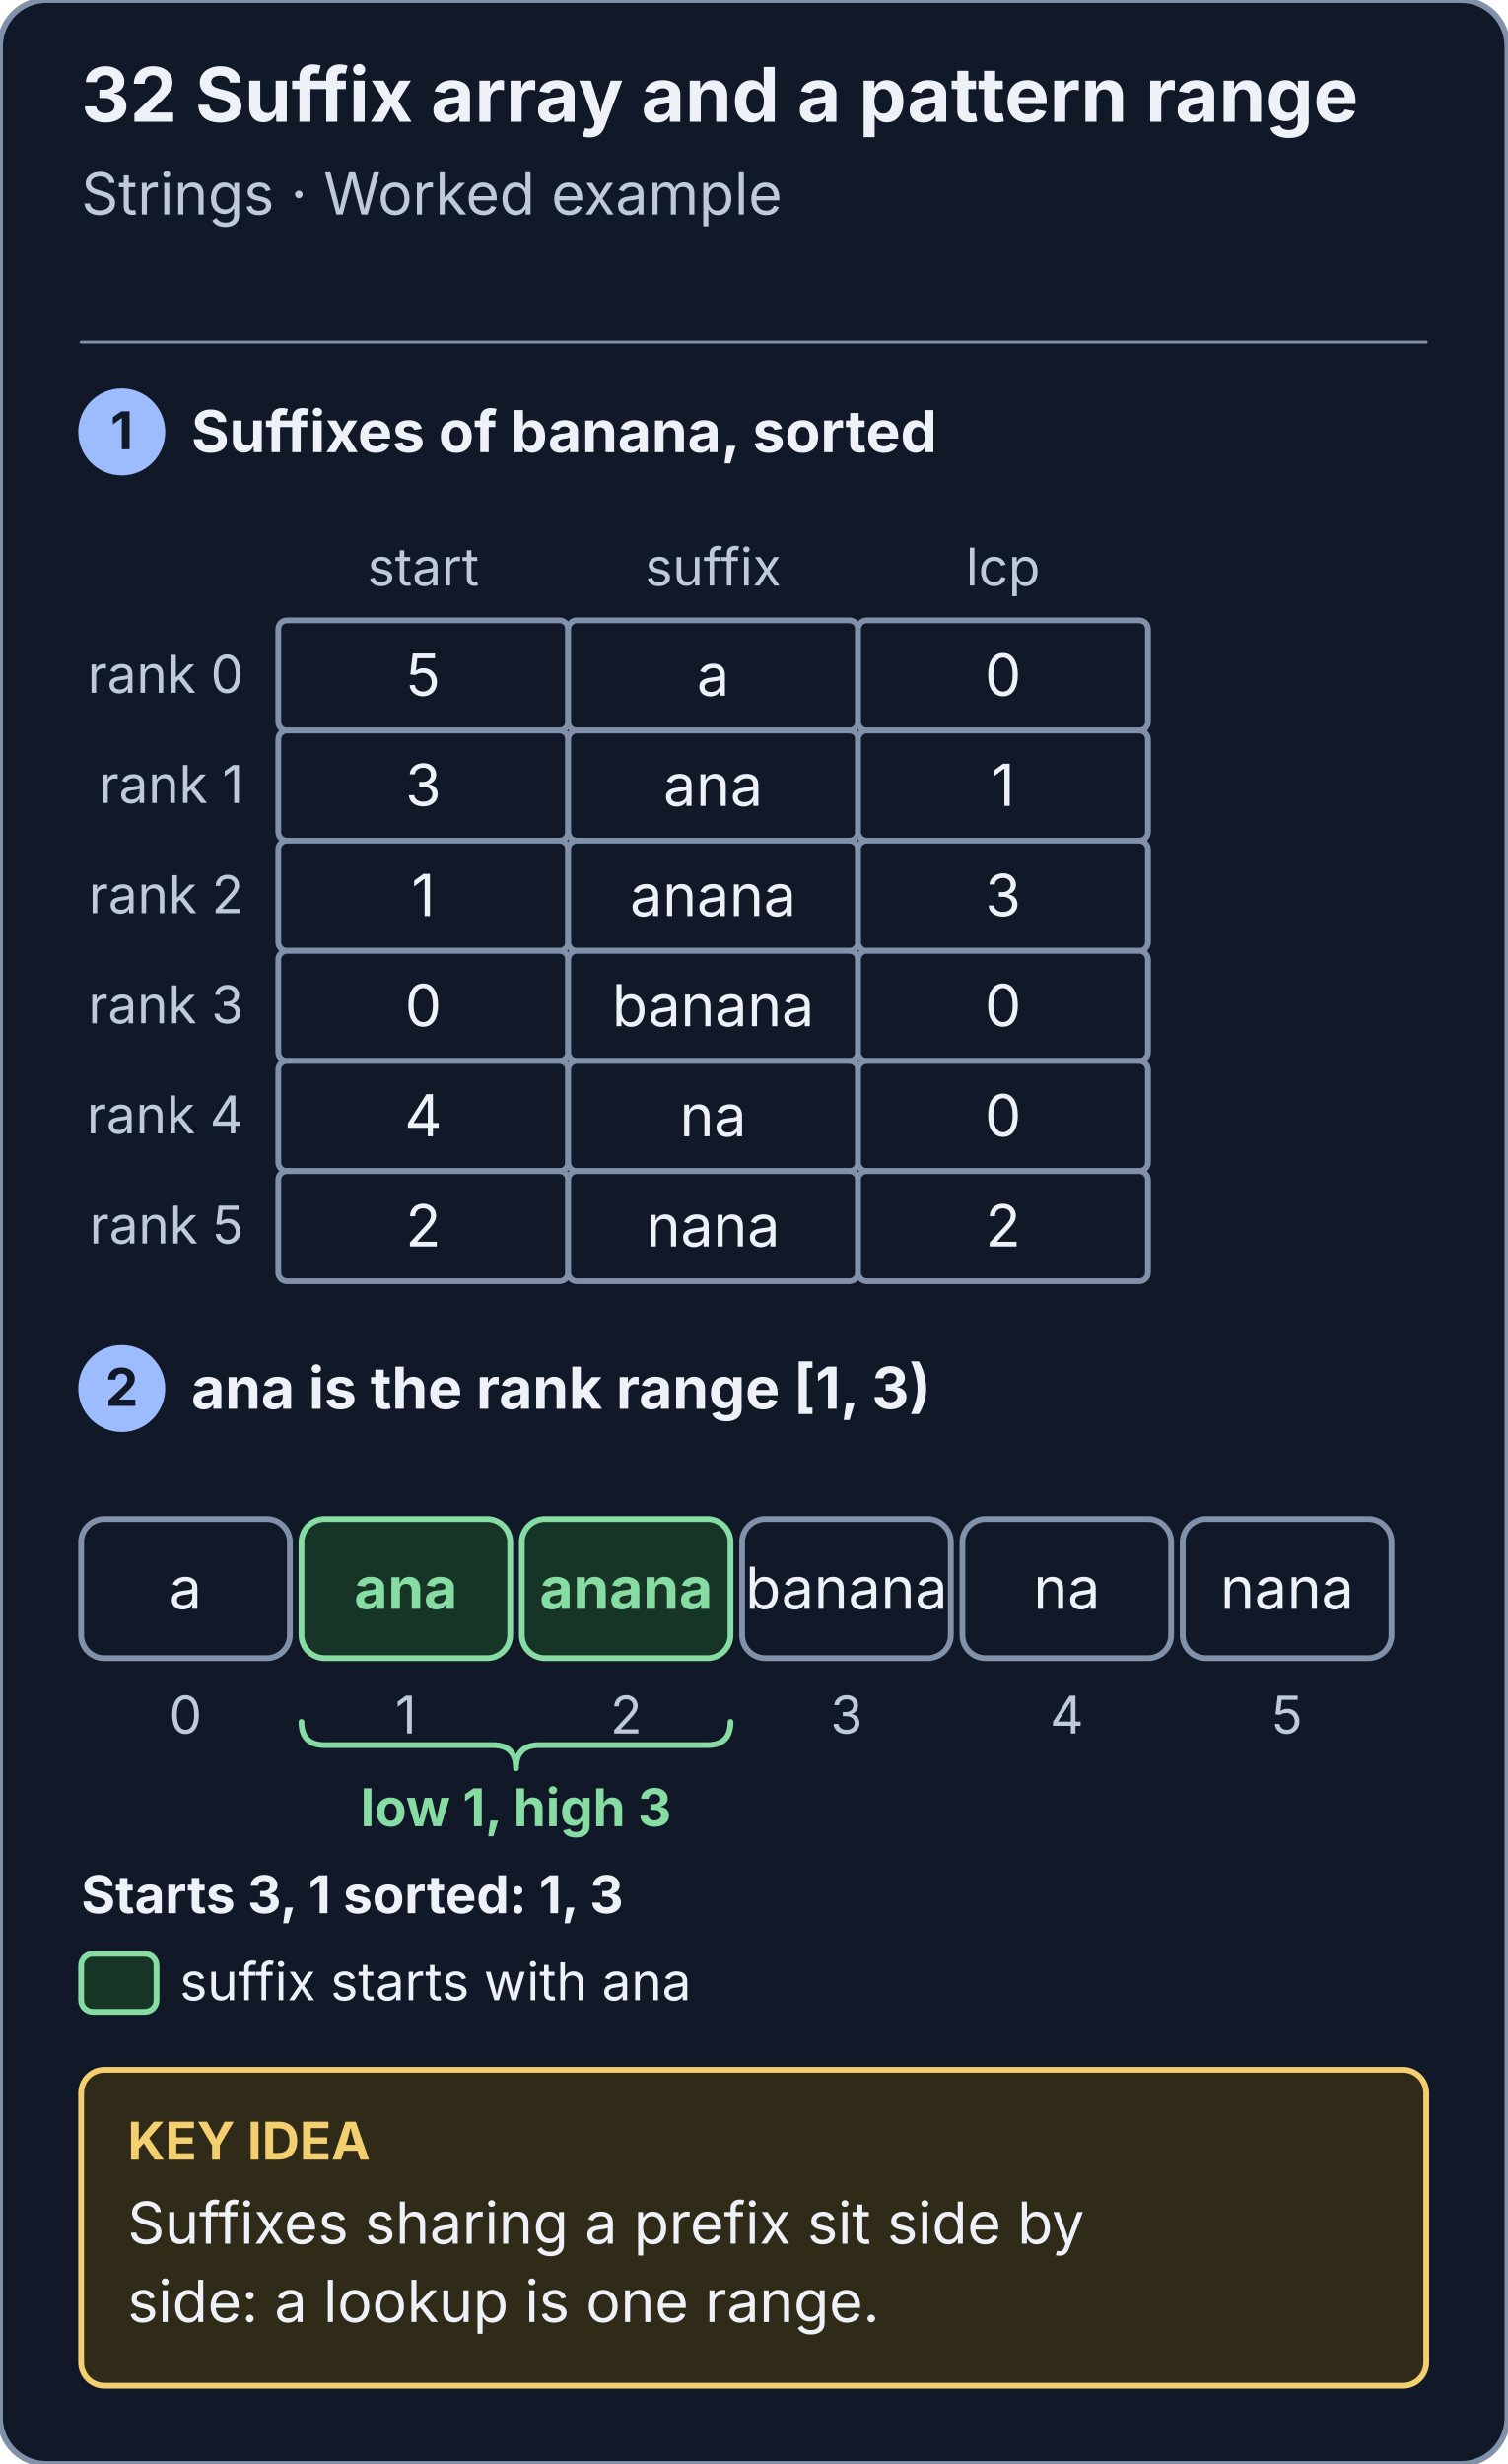
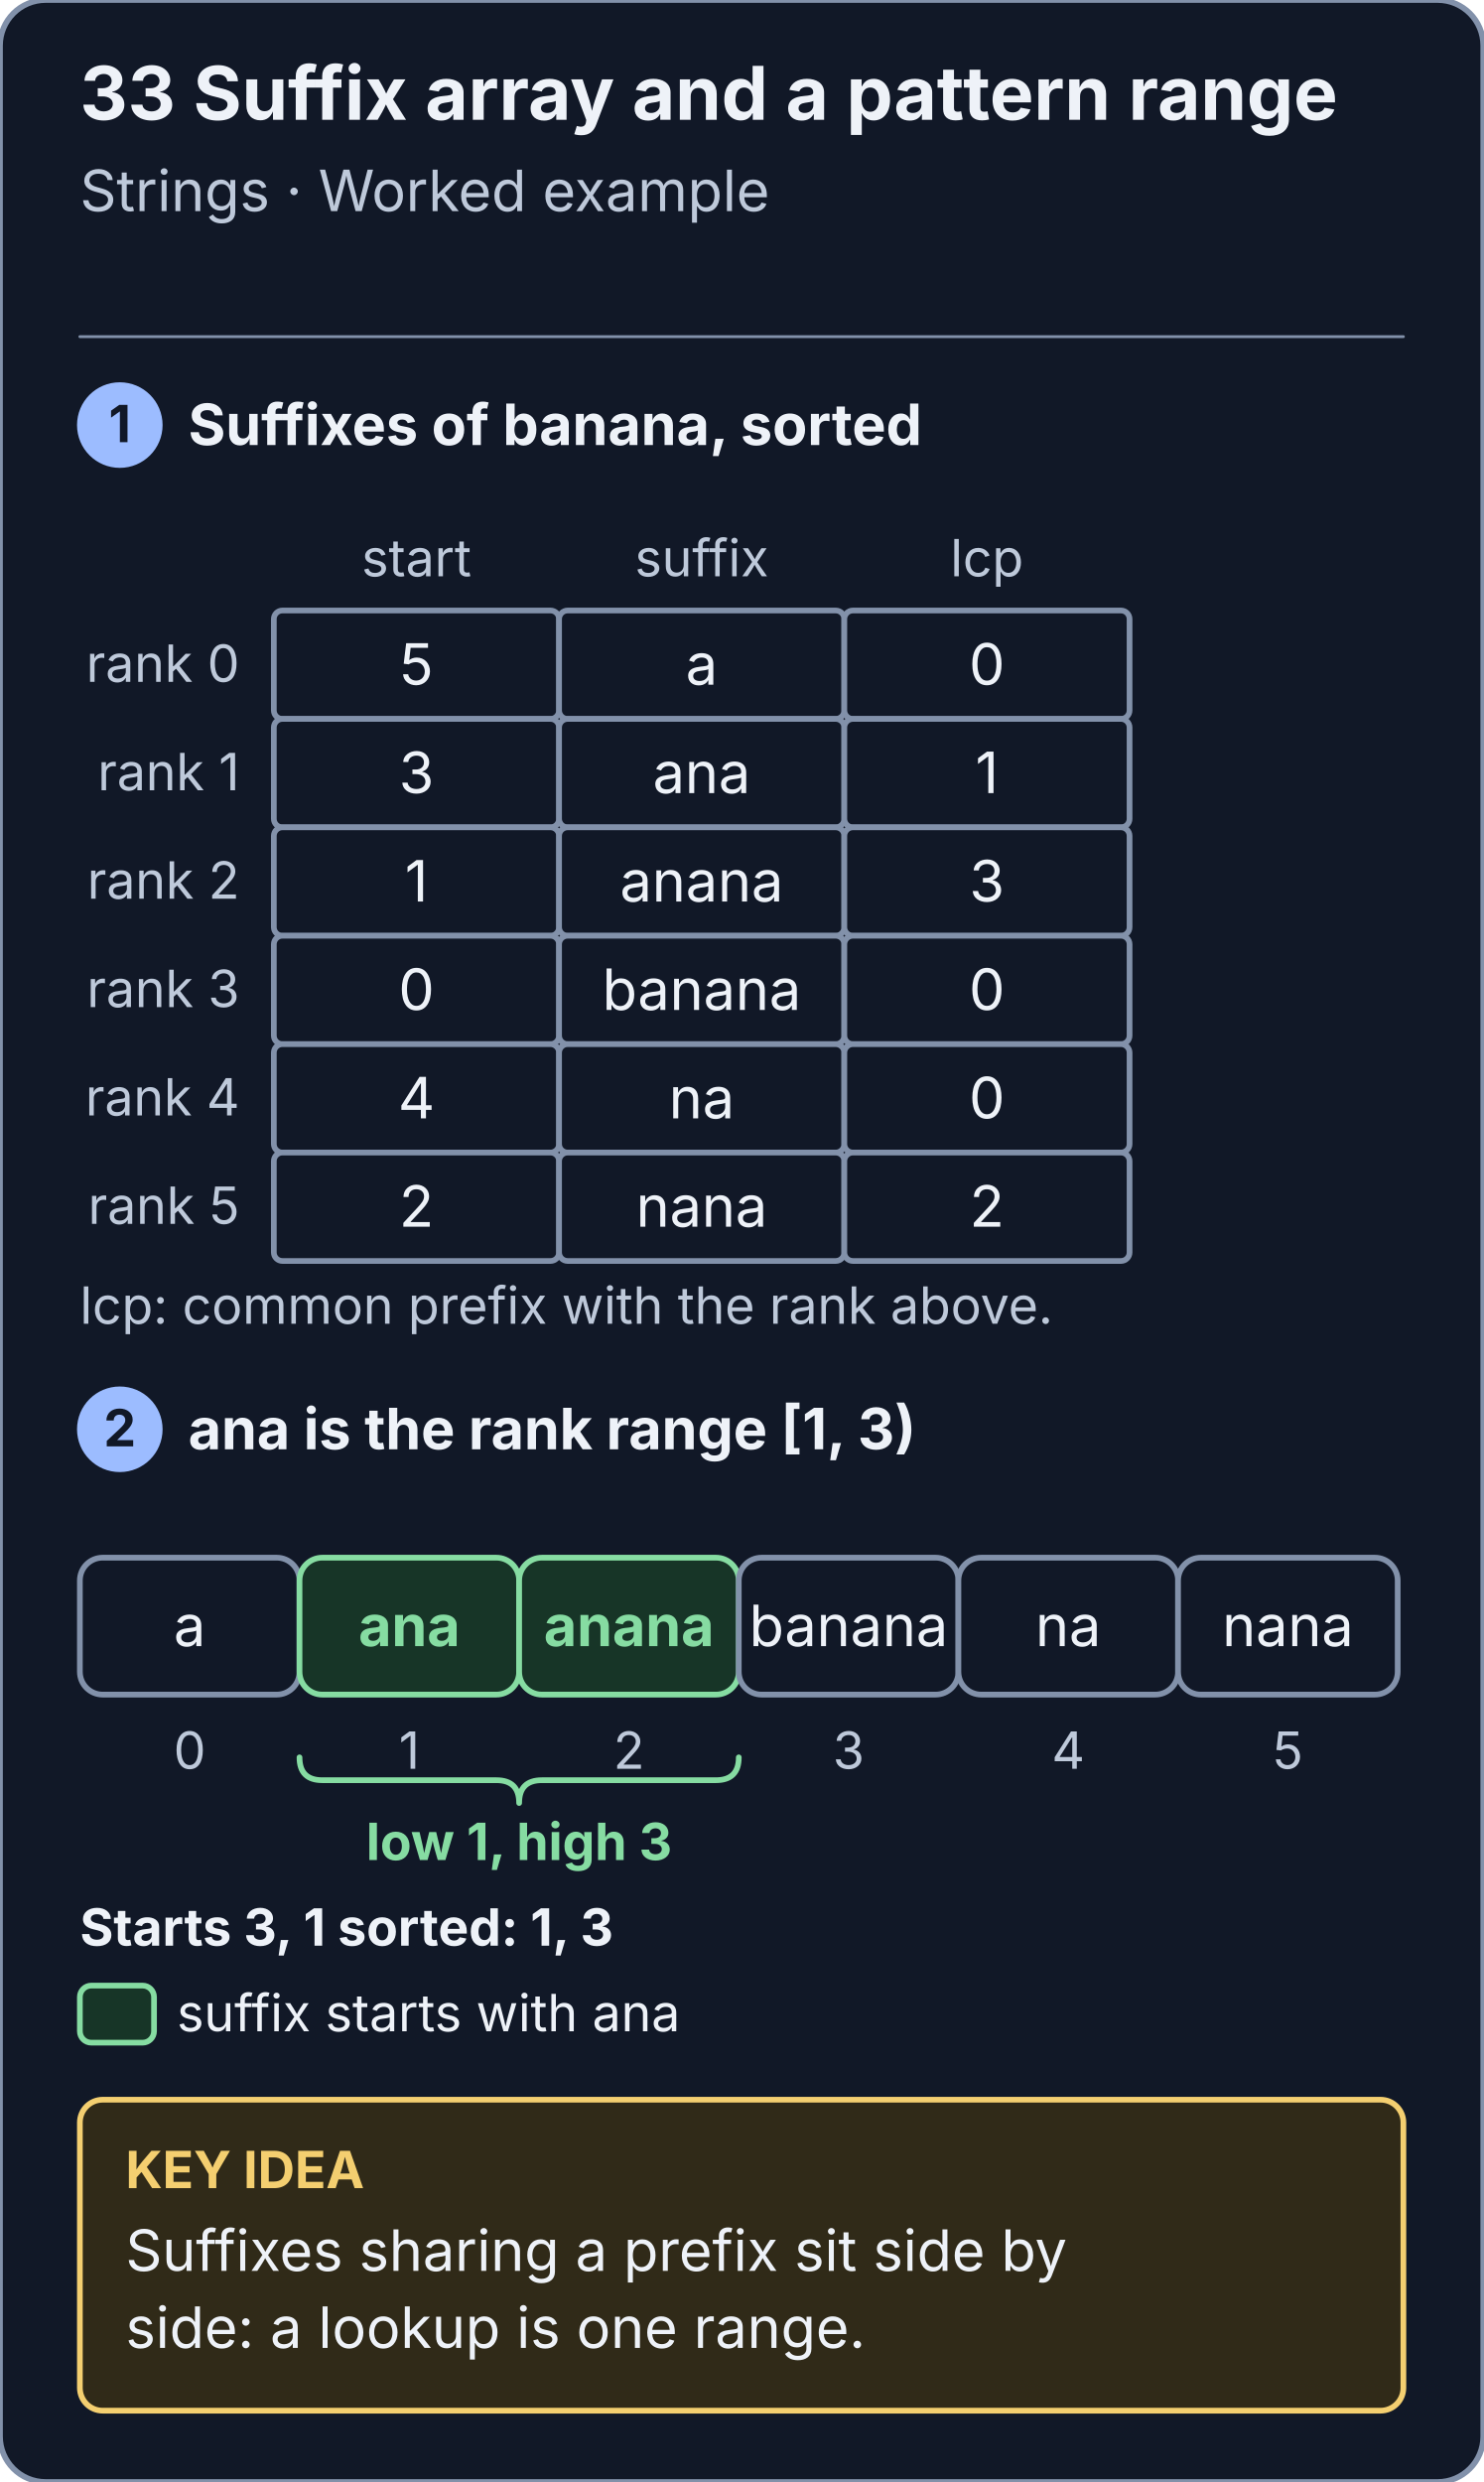
- <svg xmlns="http://www.w3.org/2000/svg" viewBox="0 0 520 850" width="520" height="850" role="img" aria-labelledby="title desc">
+ <svg xmlns="http://www.w3.org/2000/svg" viewBox="0 0 520 870" width="520" height="870" role="img" aria-labelledby="title desc">
  <style>text{font-family:system-ui,-apple-system,BlinkMacSystemFont,"Segoe UI",sans-serif} line,path{stroke-linecap:round;stroke-linejoin:round}</style>
  <defs>
    <marker id="suffix-array-lcp-paper-arrow" markerWidth="9" markerHeight="9" refX="8" refY="4" orient="auto" markerUnits="userSpaceOnUse">
      <path d="M 0 0 L 8 4 L 0 8 Z" fill="#111827" />
    </marker>
    <marker id="suffix-array-lcp-ink-arrow" markerWidth="9" markerHeight="9" refX="8" refY="4" orient="auto" markerUnits="userSpaceOnUse">
      <path d="M 0 0 L 8 4 L 0 8 Z" fill="#eef2f8" />
    </marker>
    <marker id="suffix-array-lcp-muted-arrow" markerWidth="9" markerHeight="9" refX="8" refY="4" orient="auto" markerUnits="userSpaceOnUse">
      <path d="M 0 0 L 8 4 L 0 8 Z" fill="#bec9da" />
    </marker>
    <marker id="suffix-array-lcp-line-arrow" markerWidth="9" markerHeight="9" refX="8" refY="4" orient="auto" markerUnits="userSpaceOnUse">
      <path d="M 0 0 L 8 4 L 0 8 Z" fill="#8291aa" />
    </marker>
    <marker id="suffix-array-lcp-blue-arrow" markerWidth="9" markerHeight="9" refX="8" refY="4" orient="auto" markerUnits="userSpaceOnUse">
      <path d="M 0 0 L 8 4 L 0 8 Z" fill="#9cbcff" />
    </marker>
    <marker id="suffix-array-lcp-soft-arrow" markerWidth="9" markerHeight="9" refX="8" refY="4" orient="auto" markerUnits="userSpaceOnUse">
      <path d="M 0 0 L 8 4 L 0 8 Z" fill="#203455" />
    </marker>
    <marker id="suffix-array-lcp-note-arrow" markerWidth="9" markerHeight="9" refX="8" refY="4" orient="auto" markerUnits="userSpaceOnUse">
      <path d="M 0 0 L 8 4 L 0 8 Z" fill="#302a18" />
    </marker>
    <marker id="suffix-array-lcp-gold-arrow" markerWidth="9" markerHeight="9" refX="8" refY="4" orient="auto" markerUnits="userSpaceOnUse">
      <path d="M 0 0 L 8 4 L 0 8 Z" fill="#f4cf70" />
    </marker>
    <marker id="suffix-array-lcp-red-arrow" markerWidth="9" markerHeight="9" refX="8" refY="4" orient="auto" markerUnits="userSpaceOnUse">
      <path d="M 0 0 L 8 4 L 0 8 Z" fill="#ffaaa1" />
    </marker>
    <marker id="suffix-array-lcp-panel-arrow" markerWidth="9" markerHeight="9" refX="8" refY="4" orient="auto" markerUnits="userSpaceOnUse">
      <path d="M 0 0 L 8 4 L 0 8 Z" fill="#192333" />
    </marker>
    <marker id="suffix-array-lcp-green-arrow" markerWidth="9" markerHeight="9" refX="8" refY="4" orient="auto" markerUnits="userSpaceOnUse">
      <path d="M 0 0 L 8 4 L 0 8 Z" fill="#86dca2" />
    </marker>
    <marker id="suffix-array-lcp-mint-arrow" markerWidth="9" markerHeight="9" refX="8" refY="4" orient="auto" markerUnits="userSpaceOnUse">
      <path d="M 0 0 L 8 4 L 0 8 Z" fill="#173527" />
    </marker>
    <marker id="suffix-array-lcp-violet-arrow" markerWidth="9" markerHeight="9" refX="8" refY="4" orient="auto" markerUnits="userSpaceOnUse">
      <path d="M 0 0 L 8 4 L 0 8 Z" fill="#cdb6ff" />
    </marker>
    <marker id="suffix-array-lcp-lilac-arrow" markerWidth="9" markerHeight="9" refX="8" refY="4" orient="auto" markerUnits="userSpaceOnUse">
      <path d="M 0 0 L 8 4 L 0 8 Z" fill="#2a2346" />
    </marker>
    <marker id="suffix-array-lcp-rose-arrow" markerWidth="9" markerHeight="9" refX="8" refY="4" orient="auto" markerUnits="userSpaceOnUse">
      <path d="M 0 0 L 8 4 L 0 8 Z" fill="#3d1f22" />
    </marker>
  </defs>
-   <rect x="0" y="0" width="520" height="850" rx="16" fill="#111827" stroke="#8291aa" stroke-width="2" />
-   <text x="28" y="42" font-size="26" fill="#eef2f8" text-anchor="start" font-weight="700">32  Suffix array and a pattern range</text>
+   <rect x="0" y="0" width="520" height="870" rx="16" fill="#111827" stroke="#8291aa" stroke-width="2" />
+   <text x="28" y="42" font-size="26" fill="#eef2f8" text-anchor="start" font-weight="700">33  Suffix array and a pattern range</text>
  <text x="28" y="74" font-size="20" fill="#bec9da" text-anchor="start" font-weight="400">Strings · Worked example</text>
  <line x1="28" y1="118" x2="492" y2="118" stroke="#8291aa" stroke-width="1" />
  <circle cx="42" cy="149" r="14" fill="#9cbcff" stroke="#9cbcff" stroke-width="2" />
  <text x="42" y="155" font-size="18" fill="#111827" text-anchor="middle" font-weight="700">1</text>
  <text x="66" y="156" font-size="20" fill="#eef2f8" text-anchor="start" font-weight="700">Suffixes of banana, sorted</text>
  <text x="146.0" y="202" font-size="18" fill="#bec9da" text-anchor="middle" font-weight="400">start</text>
  <text x="246.0" y="202" font-size="18" fill="#bec9da" text-anchor="middle" font-weight="400">suffix</text>
  <text x="346.0" y="202" font-size="18" fill="#bec9da" text-anchor="middle" font-weight="400">lcp</text>
  <text x="84" y="239.0" font-size="18" fill="#bec9da" text-anchor="end" font-weight="400">rank 0</text>
  <rect x="96" y="214" width="100" height="38" rx="3" fill="#111827" stroke="#8291aa" stroke-width="2" />
  <text x="146.0" y="240.0" font-size="20" fill="#eef2f8" text-anchor="middle" font-weight="400">5</text>
  <rect x="196" y="214" width="100" height="38" rx="3" fill="#111827" stroke="#8291aa" stroke-width="2" />
  <text x="246.0" y="240.0" font-size="20" fill="#eef2f8" text-anchor="middle" font-weight="400">a</text>
  <rect x="296" y="214" width="100" height="38" rx="3" fill="#111827" stroke="#8291aa" stroke-width="2" />
  <text x="346.0" y="240.0" font-size="20" fill="#eef2f8" text-anchor="middle" font-weight="400">0</text>
  <text x="84" y="277.0" font-size="18" fill="#bec9da" text-anchor="end" font-weight="400">rank 1</text>
  <rect x="96" y="252" width="100" height="38" rx="3" fill="#111827" stroke="#8291aa" stroke-width="2" />
  <text x="146.0" y="278.0" font-size="20" fill="#eef2f8" text-anchor="middle" font-weight="400">3</text>
  <rect x="196" y="252" width="100" height="38" rx="3" fill="#111827" stroke="#8291aa" stroke-width="2" />
  <text x="246.0" y="278.0" font-size="20" fill="#eef2f8" text-anchor="middle" font-weight="400">ana</text>
  <rect x="296" y="252" width="100" height="38" rx="3" fill="#111827" stroke="#8291aa" stroke-width="2" />
  <text x="346.0" y="278.0" font-size="20" fill="#eef2f8" text-anchor="middle" font-weight="400">1</text>
  <text x="84" y="315.0" font-size="18" fill="#bec9da" text-anchor="end" font-weight="400">rank 2</text>
  <rect x="96" y="290" width="100" height="38" rx="3" fill="#111827" stroke="#8291aa" stroke-width="2" />
  <text x="146.0" y="316.0" font-size="20" fill="#eef2f8" text-anchor="middle" font-weight="400">1</text>
  <rect x="196" y="290" width="100" height="38" rx="3" fill="#111827" stroke="#8291aa" stroke-width="2" />
  <text x="246.0" y="316.0" font-size="20" fill="#eef2f8" text-anchor="middle" font-weight="400">anana</text>
  <rect x="296" y="290" width="100" height="38" rx="3" fill="#111827" stroke="#8291aa" stroke-width="2" />
  <text x="346.0" y="316.0" font-size="20" fill="#eef2f8" text-anchor="middle" font-weight="400">3</text>
  <text x="84" y="353.0" font-size="18" fill="#bec9da" text-anchor="end" font-weight="400">rank 3</text>
  <rect x="96" y="328" width="100" height="38" rx="3" fill="#111827" stroke="#8291aa" stroke-width="2" />
  <text x="146.0" y="354.0" font-size="20" fill="#eef2f8" text-anchor="middle" font-weight="400">0</text>
  <rect x="196" y="328" width="100" height="38" rx="3" fill="#111827" stroke="#8291aa" stroke-width="2" />
  <text x="246.0" y="354.0" font-size="20" fill="#eef2f8" text-anchor="middle" font-weight="400">banana</text>
  <rect x="296" y="328" width="100" height="38" rx="3" fill="#111827" stroke="#8291aa" stroke-width="2" />
  <text x="346.0" y="354.0" font-size="20" fill="#eef2f8" text-anchor="middle" font-weight="400">0</text>
  <text x="84" y="391.0" font-size="18" fill="#bec9da" text-anchor="end" font-weight="400">rank 4</text>
  <rect x="96" y="366" width="100" height="38" rx="3" fill="#111827" stroke="#8291aa" stroke-width="2" />
  <text x="146.0" y="392.0" font-size="20" fill="#eef2f8" text-anchor="middle" font-weight="400">4</text>
  <rect x="196" y="366" width="100" height="38" rx="3" fill="#111827" stroke="#8291aa" stroke-width="2" />
  <text x="246.0" y="392.0" font-size="20" fill="#eef2f8" text-anchor="middle" font-weight="400">na</text>
  <rect x="296" y="366" width="100" height="38" rx="3" fill="#111827" stroke="#8291aa" stroke-width="2" />
  <text x="346.0" y="392.0" font-size="20" fill="#eef2f8" text-anchor="middle" font-weight="400">0</text>
  <text x="84" y="429.0" font-size="18" fill="#bec9da" text-anchor="end" font-weight="400">rank 5</text>
  <rect x="96" y="404" width="100" height="38" rx="3" fill="#111827" stroke="#8291aa" stroke-width="2" />
  <text x="146.0" y="430.0" font-size="20" fill="#eef2f8" text-anchor="middle" font-weight="400">2</text>
  <rect x="196" y="404" width="100" height="38" rx="3" fill="#111827" stroke="#8291aa" stroke-width="2" />
  <text x="246.0" y="430.0" font-size="20" fill="#eef2f8" text-anchor="middle" font-weight="400">nana</text>
  <rect x="296" y="404" width="100" height="38" rx="3" fill="#111827" stroke="#8291aa" stroke-width="2" />
  <text x="346.0" y="430.0" font-size="20" fill="#eef2f8" text-anchor="middle" font-weight="400">2</text>
-   <circle cx="42" cy="479" r="14" fill="#9cbcff" stroke="#9cbcff" stroke-width="2" />
-   <text x="42" y="485" font-size="18" fill="#111827" text-anchor="middle" font-weight="700">2</text>
-   <text x="66" y="486" font-size="20" fill="#eef2f8" text-anchor="start" font-weight="700">ana is the rank range [1, 3)</text>
-   <rect x="28" y="524" width="72" height="48" rx="8" fill="#111827" stroke="#8291aa" stroke-width="2" />
-   <text x="64.0" y="555.0" font-size="20" fill="#eef2f8" text-anchor="middle" font-weight="400">a</text>
-   <text x="64.0" y="598" font-size="18" fill="#bec9da" text-anchor="middle" font-weight="400">0</text>
-   <rect x="104" y="524" width="72" height="48" rx="8" fill="#173527" stroke="#86dca2" stroke-width="2" />
-   <text x="140.0" y="555.0" font-size="20" fill="#86dca2" text-anchor="middle" font-weight="700">ana</text>
-   <text x="140.0" y="598" font-size="18" fill="#bec9da" text-anchor="middle" font-weight="400">1</text>
-   <rect x="180" y="524" width="72" height="48" rx="8" fill="#173527" stroke="#86dca2" stroke-width="2" />
-   <text x="216.0" y="555.0" font-size="20" fill="#86dca2" text-anchor="middle" font-weight="700">anana</text>
-   <text x="216.0" y="598" font-size="18" fill="#bec9da" text-anchor="middle" font-weight="400">2</text>
-   <rect x="256" y="524" width="72" height="48" rx="8" fill="#111827" stroke="#8291aa" stroke-width="2" />
-   <text x="292.0" y="555.0" font-size="20" fill="#eef2f8" text-anchor="middle" font-weight="400">banana</text>
-   <text x="292.0" y="598" font-size="18" fill="#bec9da" text-anchor="middle" font-weight="400">3</text>
-   <rect x="332" y="524" width="72" height="48" rx="8" fill="#111827" stroke="#8291aa" stroke-width="2" />
-   <text x="368.0" y="555.0" font-size="20" fill="#eef2f8" text-anchor="middle" font-weight="400">na</text>
-   <text x="368.0" y="598" font-size="18" fill="#bec9da" text-anchor="middle" font-weight="400">4</text>
-   <rect x="408" y="524" width="72" height="48" rx="8" fill="#111827" stroke="#8291aa" stroke-width="2" />
-   <text x="444.0" y="555.0" font-size="20" fill="#eef2f8" text-anchor="middle" font-weight="400">nana</text>
-   <text x="444.0" y="598" font-size="18" fill="#bec9da" text-anchor="middle" font-weight="400">5</text>
-   <path d="M 104 594 Q 104 602 112 602 H 170.0 Q 178.0 602 178.0 610 Q 178.0 602 186.0 602 H 244 Q 252 602 252 594" fill="none" stroke="#86dca2" stroke-width="2" />
-   <text x="178.0" y="630" font-size="18" fill="#86dca2" text-anchor="middle" font-weight="700">low 1, high 3</text>
-   <text x="28" y="660" font-size="18" fill="#eef2f8" text-anchor="start" font-weight="700">Starts 3, 1 sorted: 1, 3</text>
-   <rect x="28" y="674" width="26" height="20" rx="4" fill="#173527" stroke="#86dca2" stroke-width="2" />
-   <text x="62" y="690" font-size="18" fill="#eef2f8" text-anchor="start" font-weight="400">suffix starts with ana</text>
-   <rect x="28" y="714" width="464" height="109" rx="8" fill="#302a18" stroke="#f4cf70" stroke-width="2" />
-   <text x="44" y="745" font-size="18" fill="#f4cf70" text-anchor="start" font-weight="700">KEY IDEA</text>
-   <text x="44" y="774" font-size="20" fill="#eef2f8" text-anchor="start" font-weight="400">Suffixes sharing a prefix sit side by</text>
-   <text x="44" y="801" font-size="20" fill="#eef2f8" text-anchor="start" font-weight="400">side: a lookup is one range.</text>
+   <text x="28" y="464" font-size="18" fill="#bec9da" text-anchor="start" font-weight="400">lcp: common prefix with the rank above.</text>
+   <circle cx="42" cy="501" r="14" fill="#9cbcff" stroke="#9cbcff" stroke-width="2" />
+   <text x="42" y="507" font-size="18" fill="#111827" text-anchor="middle" font-weight="700">2</text>
+   <text x="66" y="508" font-size="20" fill="#eef2f8" text-anchor="start" font-weight="700">ana is the rank range [1, 3)</text>
+   <rect x="28" y="546" width="77" height="48" rx="8" fill="#111827" stroke="#8291aa" stroke-width="2" />
+   <text x="66.5" y="577.0" font-size="20" fill="#eef2f8" text-anchor="middle" font-weight="400">a</text>
+   <text x="66.5" y="620" font-size="18" fill="#bec9da" text-anchor="middle" font-weight="400">0</text>
+   <rect x="105" y="546" width="77" height="48" rx="8" fill="#173527" stroke="#86dca2" stroke-width="2" />
+   <text x="143.5" y="577.0" font-size="20" fill="#86dca2" text-anchor="middle" font-weight="700">ana</text>
+   <text x="143.5" y="620" font-size="18" fill="#bec9da" text-anchor="middle" font-weight="400">1</text>
+   <rect x="182" y="546" width="77" height="48" rx="8" fill="#173527" stroke="#86dca2" stroke-width="2" />
+   <text x="220.5" y="577.0" font-size="20" fill="#86dca2" text-anchor="middle" font-weight="700">anana</text>
+   <text x="220.5" y="620" font-size="18" fill="#bec9da" text-anchor="middle" font-weight="400">2</text>
+   <rect x="259" y="546" width="77" height="48" rx="8" fill="#111827" stroke="#8291aa" stroke-width="2" />
+   <text x="297.5" y="577.0" font-size="20" fill="#eef2f8" text-anchor="middle" font-weight="400">banana</text>
+   <text x="297.5" y="620" font-size="18" fill="#bec9da" text-anchor="middle" font-weight="400">3</text>
+   <rect x="336" y="546" width="77" height="48" rx="8" fill="#111827" stroke="#8291aa" stroke-width="2" />
+   <text x="374.5" y="577.0" font-size="20" fill="#eef2f8" text-anchor="middle" font-weight="400">na</text>
+   <text x="374.5" y="620" font-size="18" fill="#bec9da" text-anchor="middle" font-weight="400">4</text>
+   <rect x="413" y="546" width="77" height="48" rx="8" fill="#111827" stroke="#8291aa" stroke-width="2" />
+   <text x="451.5" y="577.0" font-size="20" fill="#eef2f8" text-anchor="middle" font-weight="400">nana</text>
+   <text x="451.5" y="620" font-size="18" fill="#bec9da" text-anchor="middle" font-weight="400">5</text>
+   <path d="M 105 616 Q 105 624 113 624 H 174.0 Q 182.0 624 182.0 632 Q 182.0 624 190.0 624 H 251 Q 259 624 259 616" fill="none" stroke="#86dca2" stroke-width="2" />
+   <text x="182.0" y="652" font-size="18" fill="#86dca2" text-anchor="middle" font-weight="700">low 1, high 3</text>
+   <text x="28" y="682" font-size="18" fill="#eef2f8" text-anchor="start" font-weight="700">Starts 3, 1 sorted: 1, 3</text>
+   <rect x="28" y="696" width="26" height="20" rx="4" fill="#173527" stroke="#86dca2" stroke-width="2" />
+   <text x="62" y="712" font-size="18" fill="#eef2f8" text-anchor="start" font-weight="400">suffix starts with ana</text>
+   <rect x="28" y="736" width="464" height="109" rx="8" fill="#302a18" stroke="#f4cf70" stroke-width="2" />
+   <text x="44" y="767" font-size="18" fill="#f4cf70" text-anchor="start" font-weight="700">KEY IDEA</text>
+   <text x="44" y="796" font-size="20" fill="#eef2f8" text-anchor="start" font-weight="400">Suffixes sharing a prefix sit side by</text>
+   <text x="44" y="823" font-size="20" fill="#eef2f8" text-anchor="start" font-weight="400">side: a lookup is one range.</text>
</svg>
